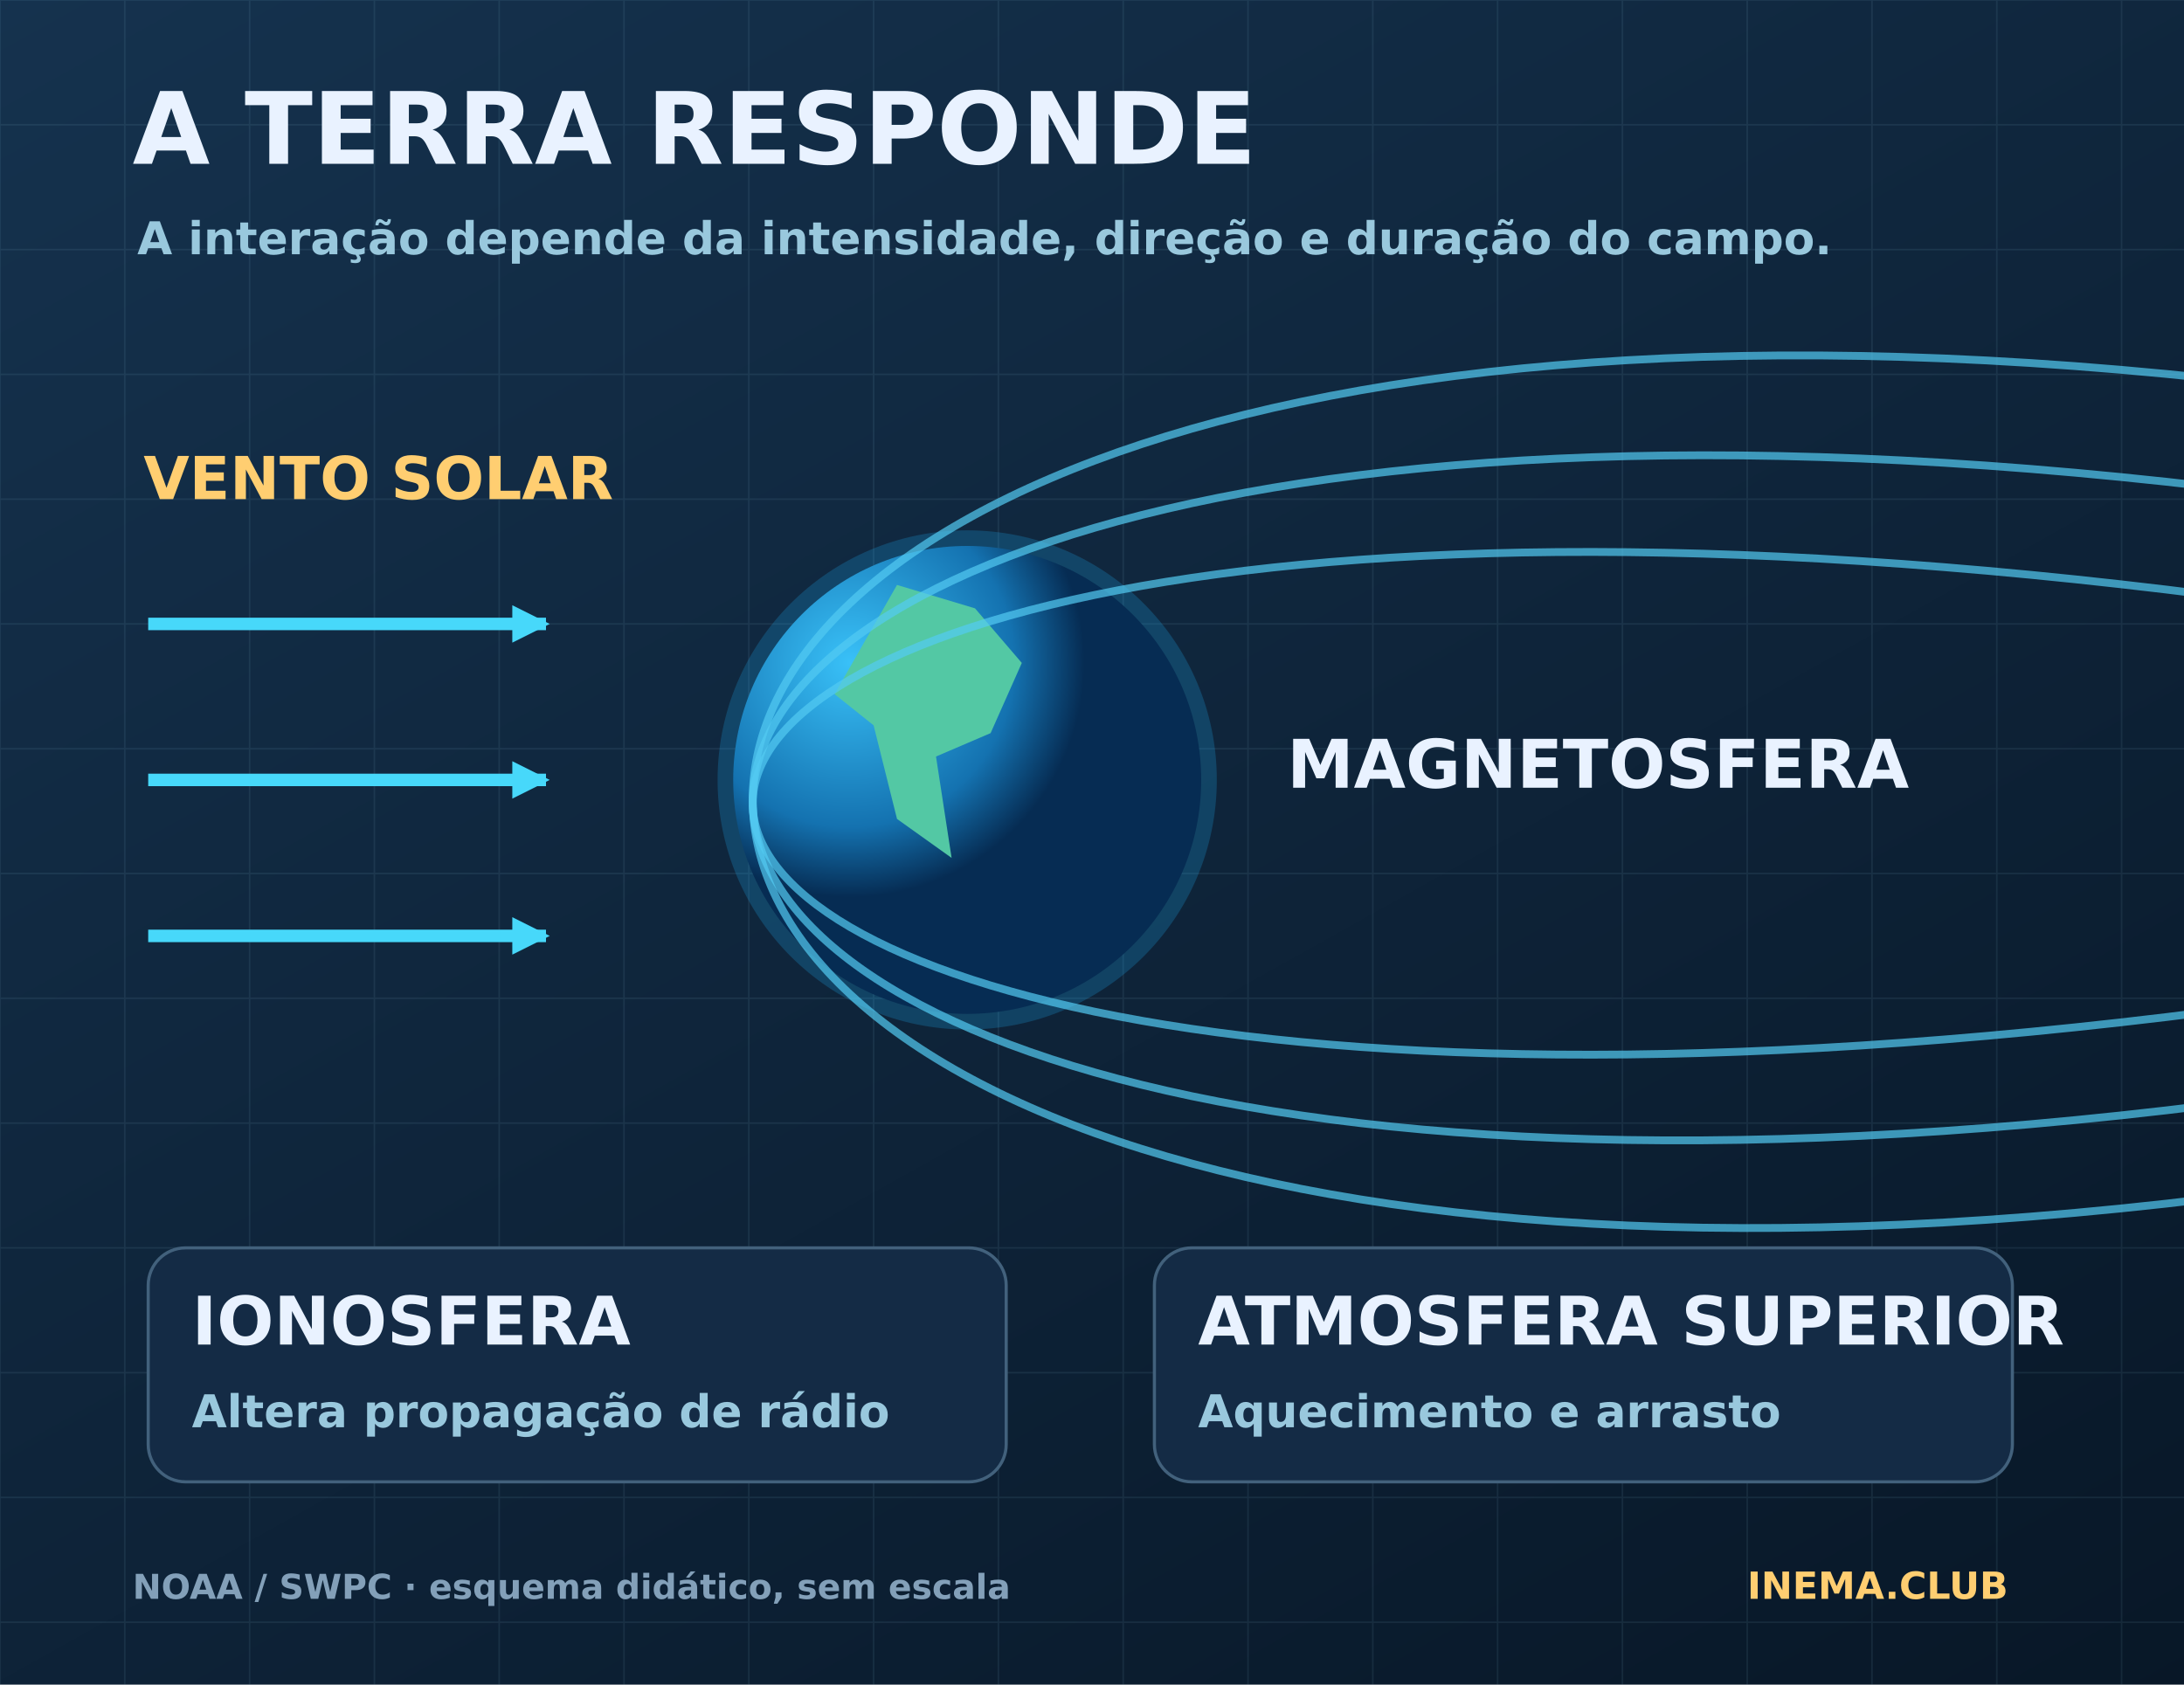
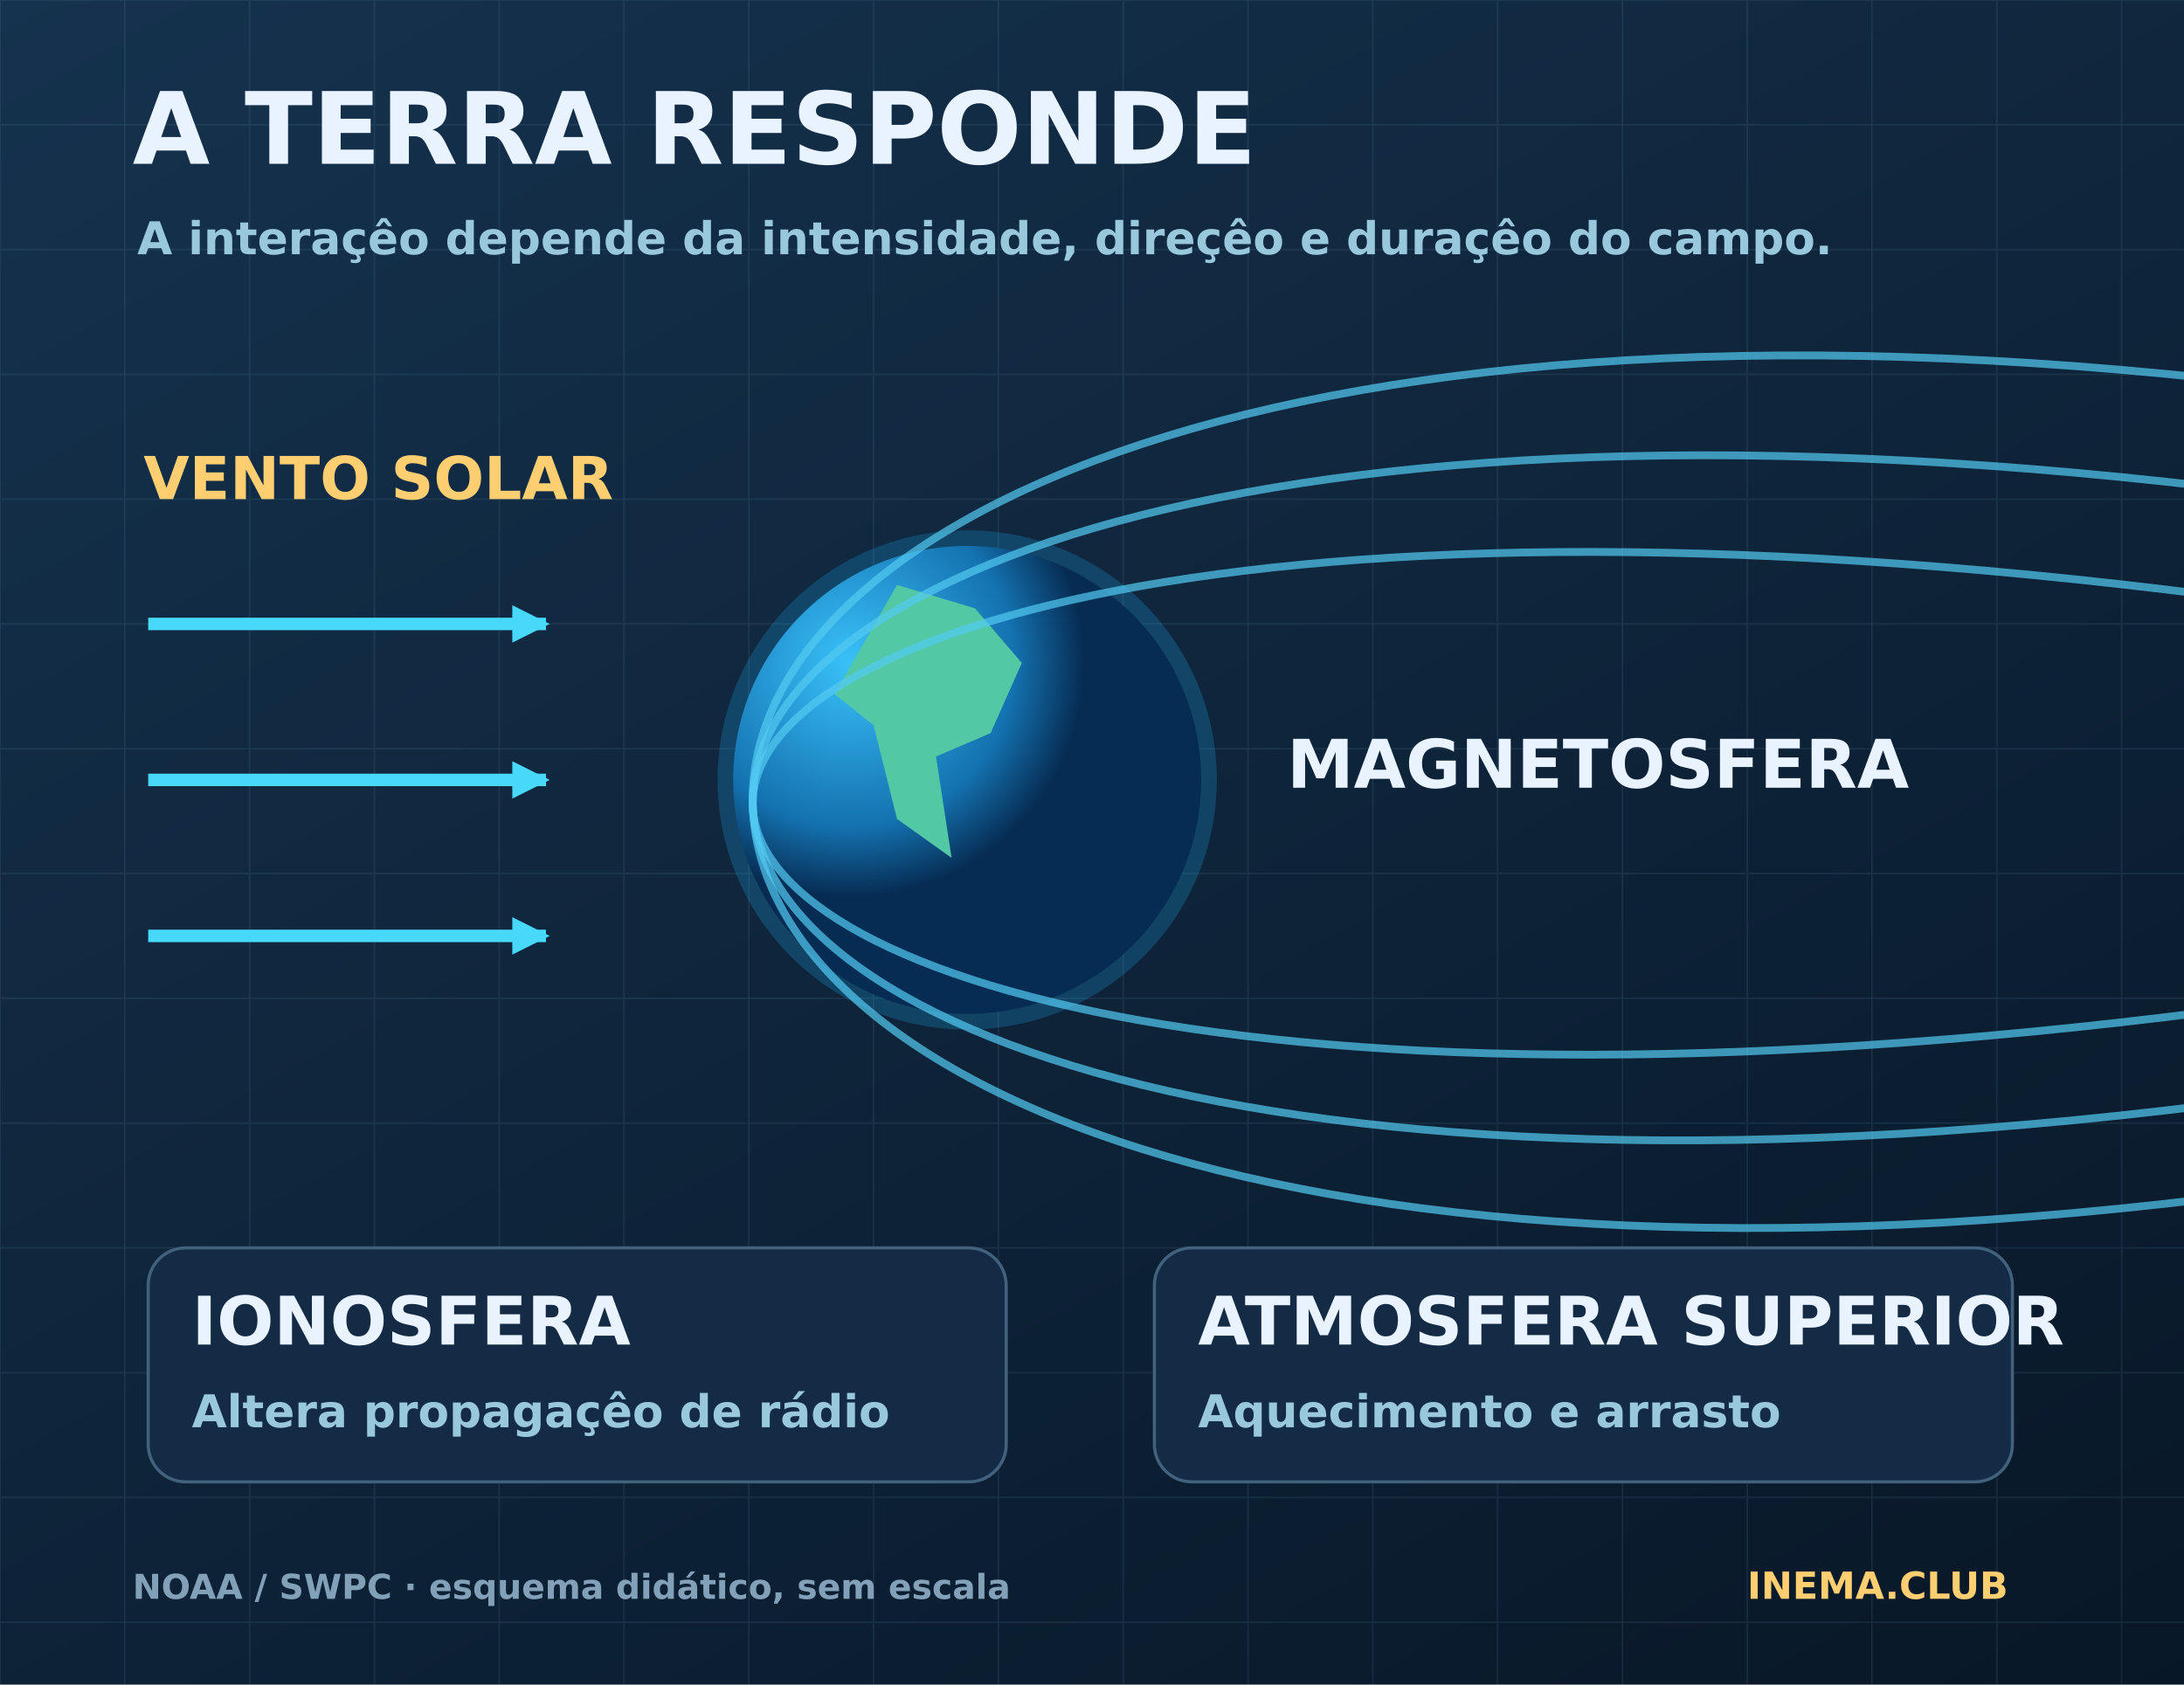
<svg xmlns="http://www.w3.org/2000/svg" width="1400" height="1080" viewBox="0 0 1400 1080">
  <defs>
    <radialGradient id="sun">
      <stop stop-color="#fff0a0" />
      <stop offset=".5" stop-color="#ffad35" />
      <stop offset="1" stop-color="#d85212" />
    </radialGradient>
    <radialGradient id="earth" cx=".25" cy=".25">
      <stop stop-color="#39c1f8" />
      <stop offset=".7" stop-color="#1472b0" />
      <stop offset="1" stop-color="#062c53" />
    </radialGradient>
    <linearGradient id="bg" x2="1" y2="1">
      <stop stop-color="#15324e" />
      <stop offset="1" stop-color="#061321" />
    </linearGradient>
    <marker id="arrow" viewBox="0 0 10 10" refX="9" refY="5" markerWidth="3" markerHeight="3" orient="auto-start-reverse">
      <path d="M0 0 L10 5 L0 10Z" fill="#47d8fa" />
    </marker>
  </defs>
  <rect width="1920" height="1080" fill="url(#bg)" />
  <g opacity=".09" stroke="#96d4ed">
    <path d="M0,0 H1920 M0,0 V1080" />
    <path d="M0,80 H1920 M80,0 V1080" />
    <path d="M0,160 H1920 M160,0 V1080" />
    <path d="M0,240 H1920 M240,0 V1080" />
    <path d="M0,320 H1920 M320,0 V1080" />
    <path d="M0,400 H1920 M400,0 V1080" />
    <path d="M0,480 H1920 M480,0 V1080" />
    <path d="M0,560 H1920 M560,0 V1080" />
    <path d="M0,640 H1920 M640,0 V1080" />
    <path d="M0,720 H1920 M720,0 V1080" />
    <path d="M0,800 H1920 M800,0 V1080" />
    <path d="M0,880 H1920 M880,0 V1080" />
    <path d="M0,960 H1920 M960,0 V1080" />
    <path d="M0,1040 H1920 M1040,0 V1080" />
    <path d="M0,1120 H1920 M1120,0 V1080" />
    <path d="M0,1200 H1920 M1200,0 V1080" />
    <path d="M0,1280 H1920 M1280,0 V1080" />
    <path d="M0,1360 H1920 M1360,0 V1080" />
    <path d="M0,1440 H1920 M1440,0 V1080" />
    <path d="M0,1520 H1920 M1520,0 V1080" />
    <path d="M0,1600 H1920 M1600,0 V1080" />
    <path d="M0,1680 H1920 M1680,0 V1080" />
    <path d="M0,1760 H1920 M1760,0 V1080" />
    <path d="M0,1840 H1920 M1840,0 V1080" />
  </g>
  <text x="85" y="105" font-size="64" fill="#e9f2ff" font-family="DejaVu Sans,sans-serif" font-weight="bold">A TERRA RESPONDE</text>
-   <text x="88" y="163" font-size="29" fill="#99c8dd" font-family="DejaVu Sans,sans-serif" font-weight="bold">A interação depende da intensidade, direção e duração do campo.</text>
+   <text x="88" y="163" font-size="29" fill="#99c8dd" font-family="DejaVu Sans,sans-serif" font-weight="bold">A interaçêo depende da intensidade, direçêo e duraçêo do campo.</text>
  <circle cx="620" cy="500" r="160" fill="#1db3f9" opacity=".22" />
  <circle cx="620" cy="500" r="150" fill="url(#earth)" />
  <path d="M575,375 l50,15 30,35 -20,45 -35,15 10,65 -35,-25 -15,-60 -25,-20 Z" fill="#53c8a4" />
  <path d="M1480,250 C150,80 150,950 1480,760" stroke="#52cbf2" fill="none" stroke-width="5" opacity=".7" />
  <path d="M1480,320 C150,140 150,890 1480,700" stroke="#52cbf2" fill="none" stroke-width="5" opacity=".7" />
  <path d="M1480,390 C150,200 150,830 1480,640" stroke="#52cbf2" fill="none" stroke-width="5" opacity=".7" />
  <path d="M95,400 L350,400" stroke="#47d8fa" stroke-width="8" fill="none" marker-end="url(#arrow)" />
  <path d="M95,500 L350,500" stroke="#47d8fa" stroke-width="8" fill="none" marker-end="url(#arrow)" />
  <path d="M95,600 L350,600" stroke="#47d8fa" stroke-width="8" fill="none" marker-end="url(#arrow)" />
  <text x="92" y="320" font-size="38" fill="#ffce71" font-family="DejaVu Sans,sans-serif" font-weight="bold">VENTO SOLAR</text>
  <text x="825" y="505" font-size="43" fill="#e9f2ff" font-family="DejaVu Sans,sans-serif" font-weight="bold">MAGNETOSFERA</text>
  <rect x="95" y="800" width="550" height="150" rx="24" fill="#142b45" stroke="#42617c" stroke-width="2" />
  <text x="123" y="862" font-size="43" fill="#e9f2ff" font-family="DejaVu Sans,sans-serif" font-weight="bold">IONOSFERA</text>
-   <text x="123" y="915" font-size="29" fill="#99c8dd" font-family="DejaVu Sans,sans-serif" font-weight="bold">Altera propagação de rádio</text>
+   <text x="123" y="915" font-size="29" fill="#99c8dd" font-family="DejaVu Sans,sans-serif" font-weight="bold">Altera propagaçêo de rádio</text>
  <rect x="740" y="800" width="550" height="150" rx="24" fill="#142b45" stroke="#42617c" stroke-width="2" />
  <text x="768" y="862" font-size="43" fill="#e9f2ff" font-family="DejaVu Sans,sans-serif" font-weight="bold">ATMOSFERA SUPERIOR</text>
  <text x="768" y="915" font-size="29" fill="#99c8dd" font-family="DejaVu Sans,sans-serif" font-weight="bold">Aquecimento e arrasto</text>
  <text x="85" y="1025" font-size="22" fill="#83a0b9" font-family="DejaVu Sans,sans-serif" font-weight="bold">NOAA / SWPC · esquema didático, sem escala</text>
  <text x="1120" y="1025" font-size="24" fill="#ffce71" font-family="DejaVu Sans,sans-serif" font-weight="bold">INEMA.CLUB</text>
</svg>
